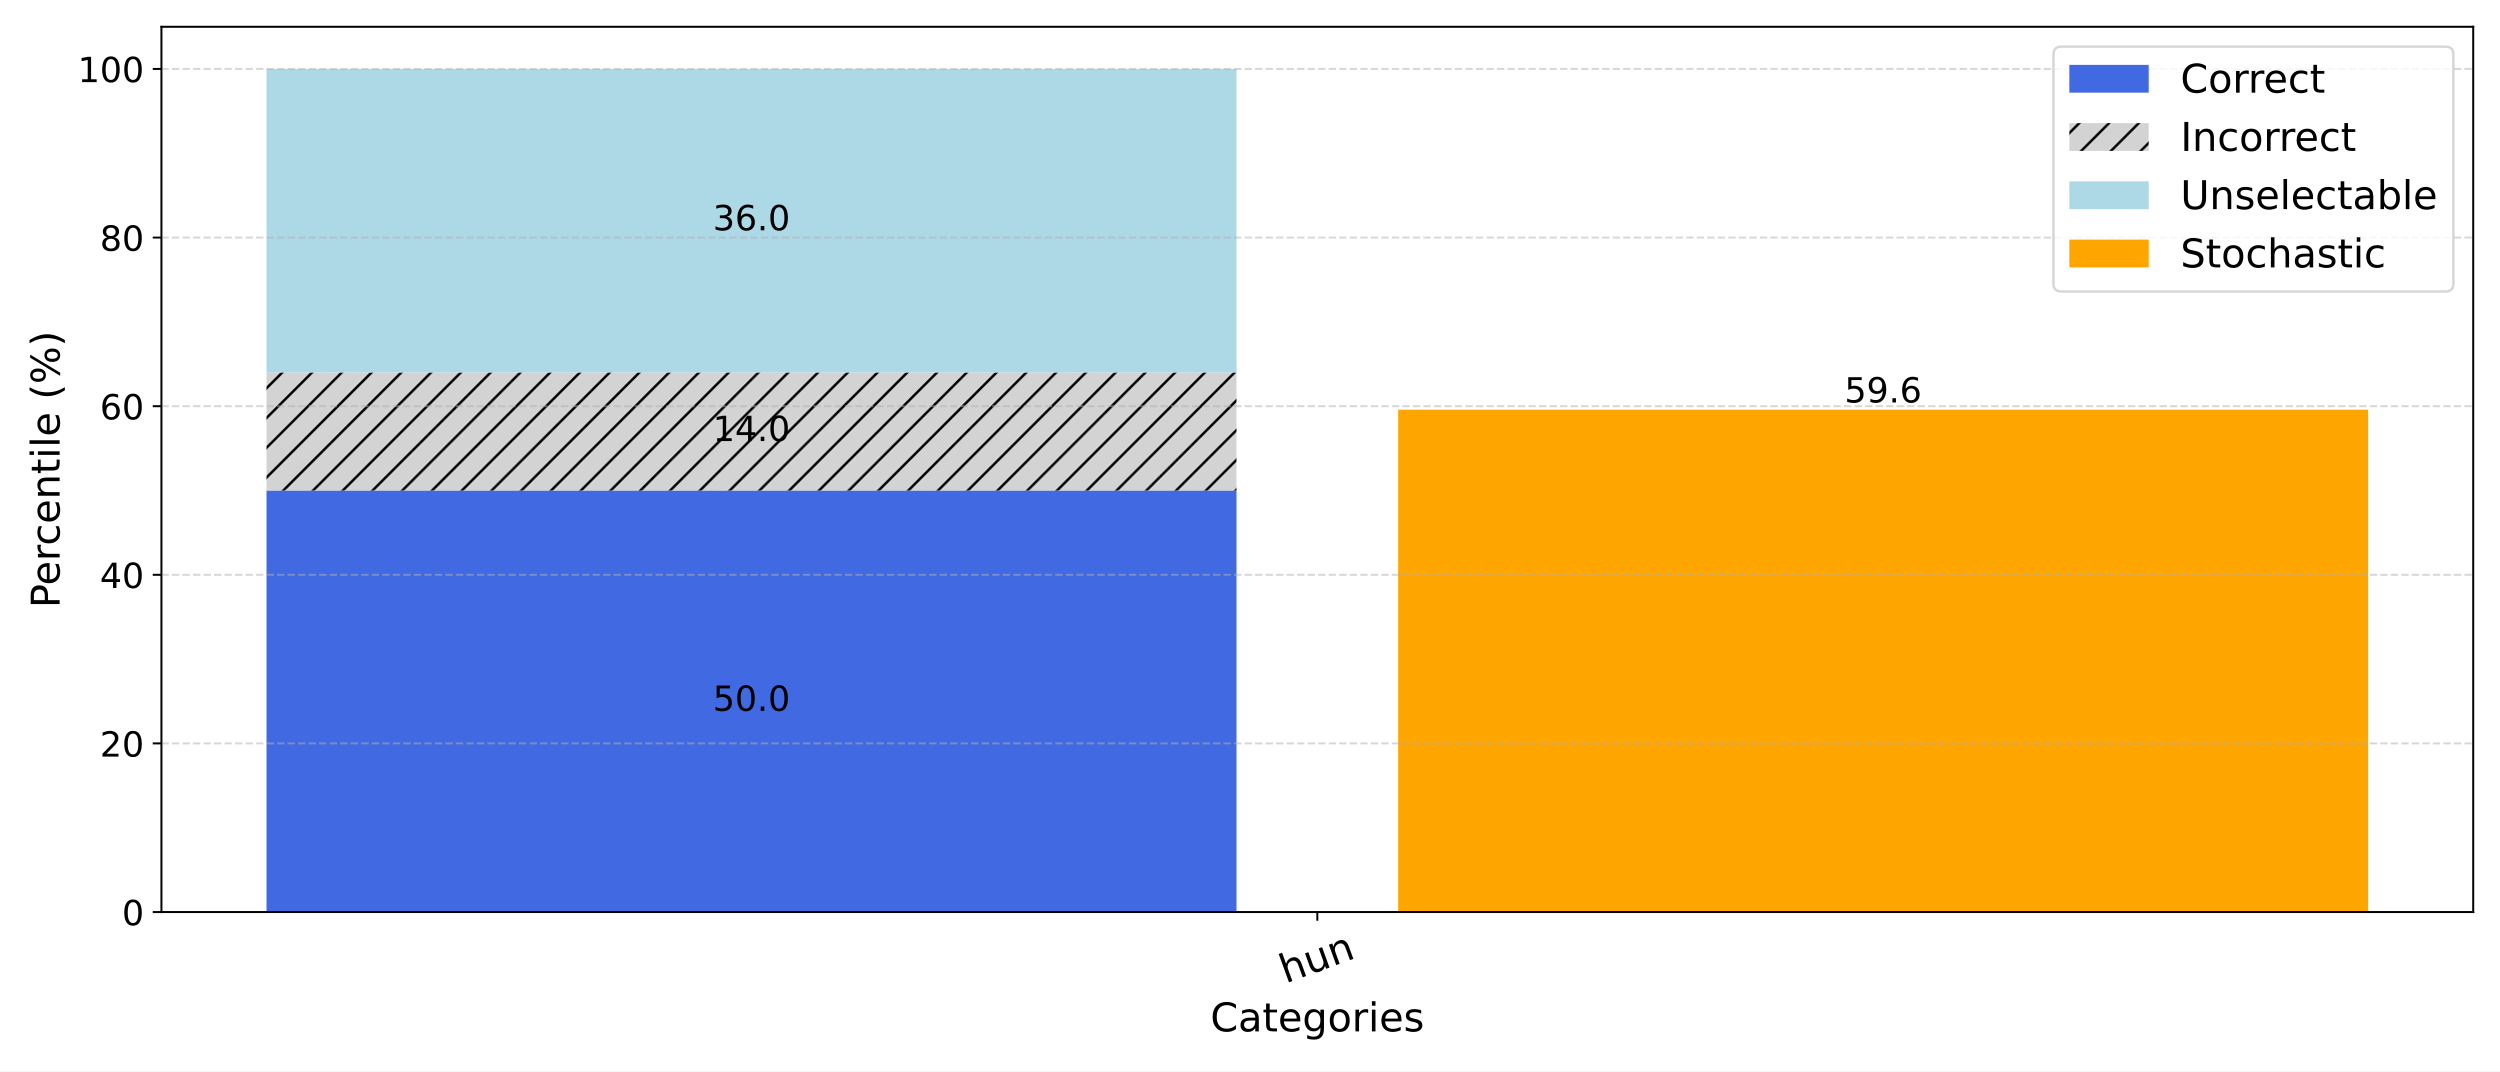
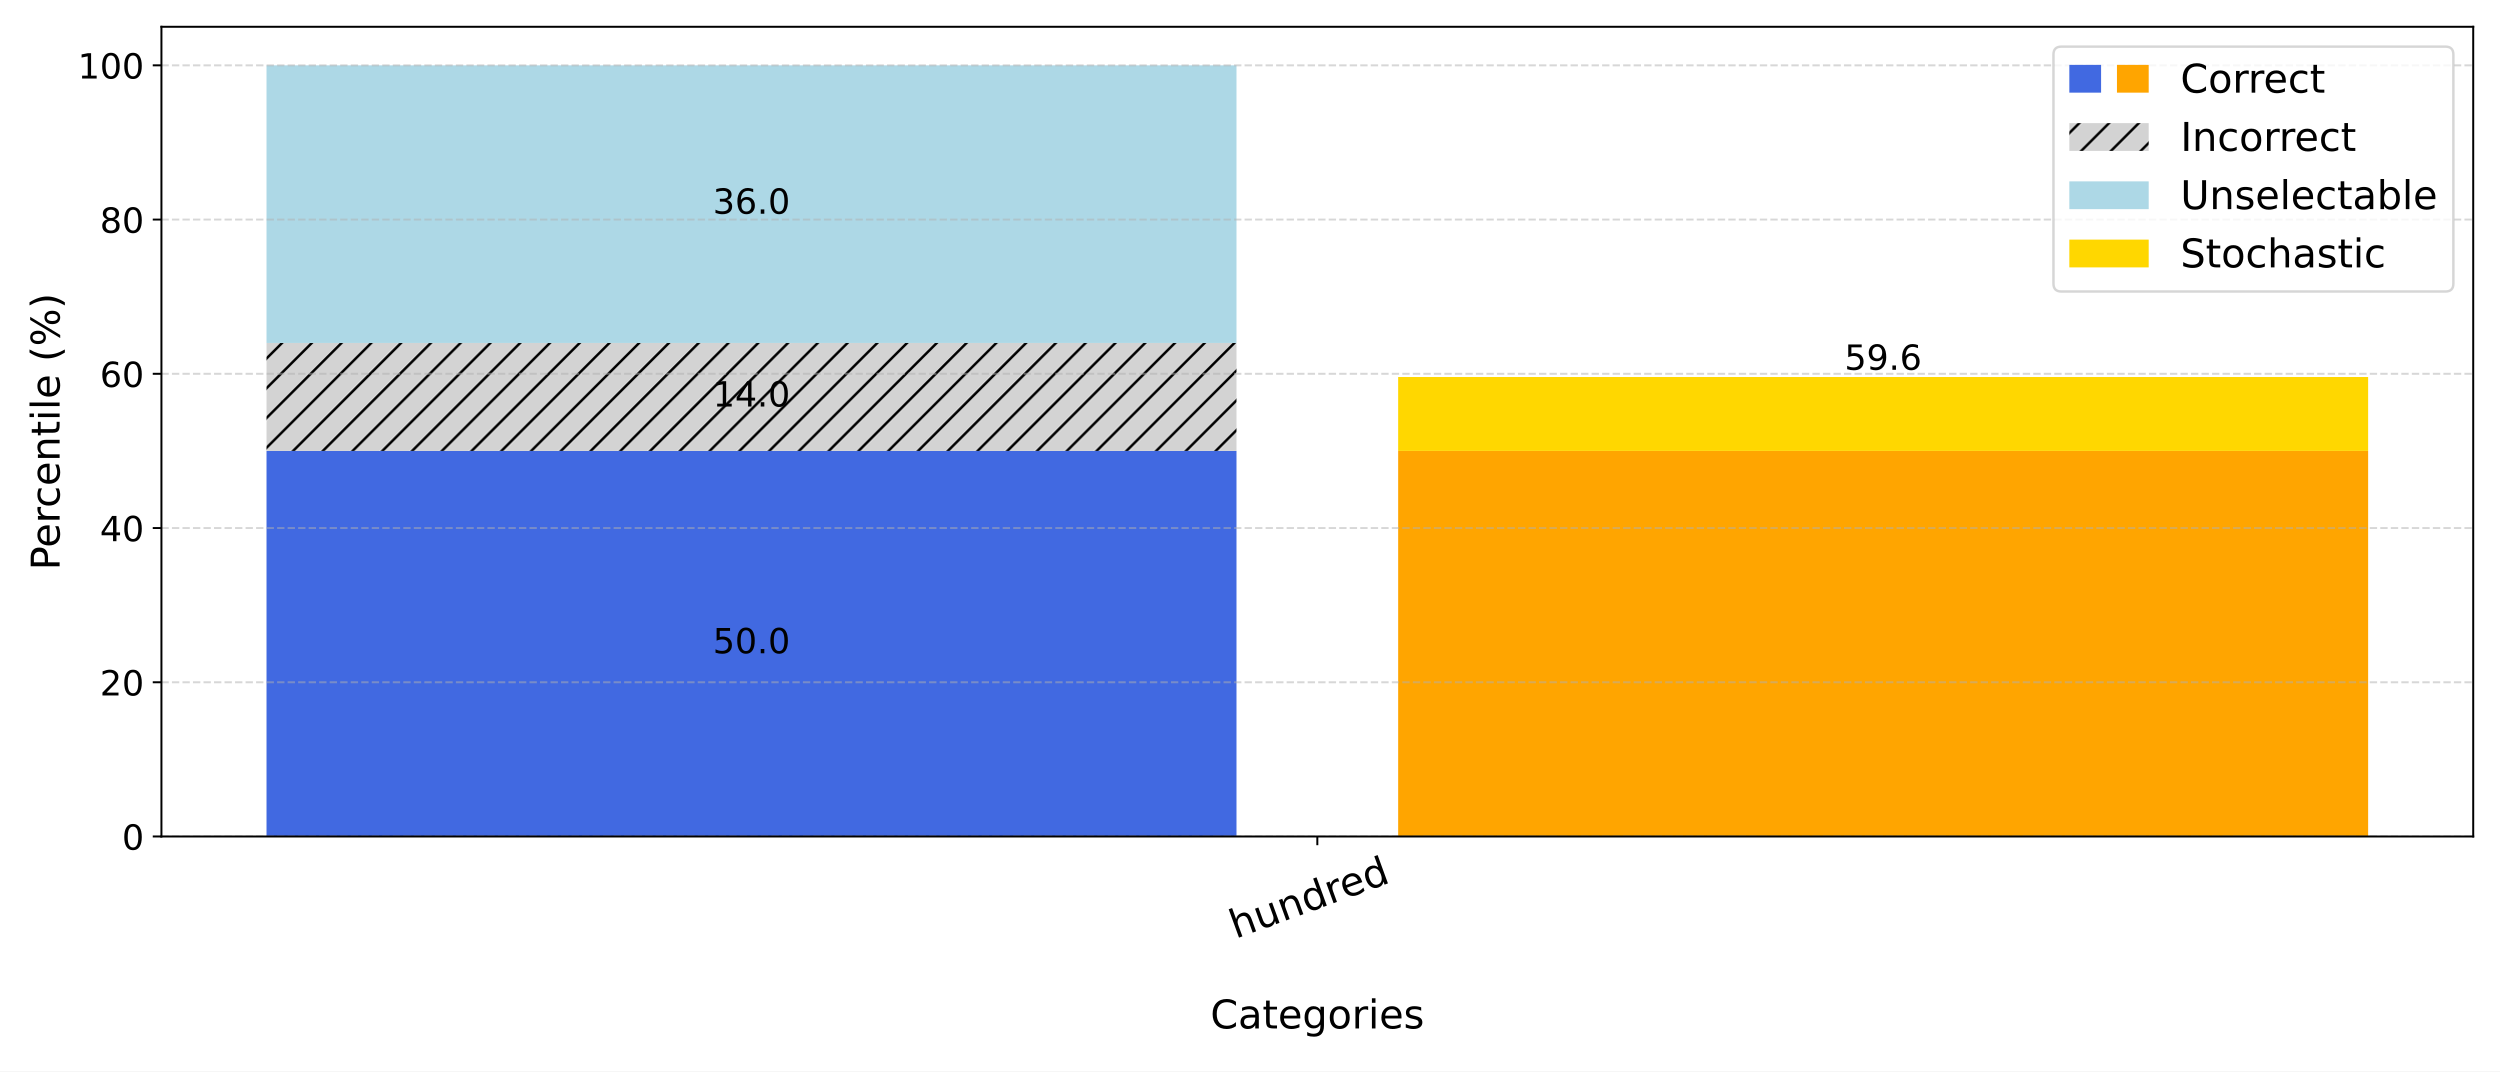
<svg xmlns="http://www.w3.org/2000/svg" xmlns:xlink="http://www.w3.org/1999/xlink" width="1008pt" height="432pt" viewBox="0 0 1008 432" version="1.1">
  <defs>
    <style type="text/css">*{stroke-linejoin: round; stroke-linecap: butt}</style>
  </defs>
  <g id="figure_1">
    <g id="patch_1">
      <path d="M 0 432  L 1008 432  L 1008 0  L 0 0  z " style="fill: #ffffff" />
    </g>
    <g id="axes_1">
      <g id="patch_2">
-         <path d="M 65.09 367.736  L 997.2 367.736  L 997.2 10.8  L 65.09 10.8  z " style="fill: #ffffff" />
+         <path d="M 65.09 337.272  L 997.2 337.272  L 997.2 10.8  L 65.09 10.8  z " style="fill: #ffffff" />
      </g>
      <g id="patch_3">
-         <path d="M 107.459 367.736  L 498.554 367.736  L 498.554 197.766  L 107.459 197.766  z " clip-path="url(#p3b8726504f)" style="fill: #4169e1" />
+         <path d="M 107.459 337.272  L 498.554 337.272  L 498.554 181.809  L 107.459 181.809  z " clip-path="url(#p2e75999927)" style="fill: #4169e1" />
      </g>
      <g id="patch_4">
-         <path d="M 107.459 197.766  L 498.554 197.766  L 498.554 150.175  L 107.459 150.175  z " clip-path="url(#p3b8726504f)" style="fill: url(#h4322da4dfe)" />
+         <path d="M 107.459 181.809  L 498.554 181.809  L 498.554 138.28  L 107.459 138.28  z " clip-path="url(#p2e75999927)" style="fill: url(#h709e99b78f)" />
      </g>
      <g id="patch_5">
-         <path d="M 107.459 150.175  L 498.554 150.175  L 498.554 27.797  L 107.459 27.797  z " clip-path="url(#p3b8726504f)" style="fill: #add8e6" />
+         <path d="M 107.459 138.28  L 498.554 138.28  L 498.554 26.346  L 107.459 26.346  z " clip-path="url(#p2e75999927)" style="fill: #add8e6" />
      </g>
      <g id="patch_6">
-         <path d="M 563.736 367.736  L 954.831 367.736  L 954.831 165.189  L 563.736 165.189  z " clip-path="url(#p3b8726504f)" style="fill: #ffa500" />
+         <path d="M 563.736 337.272  L 954.831 337.272  L 954.831 181.809  L 563.736 181.809  z " clip-path="url(#p2e75999927)" style="fill: #ffa500" />
+       </g>
+       <g id="patch_7">
+         <path d="M 563.736 181.809  L 954.831 181.809  L 954.831 152.012  L 563.736 152.012  z " clip-path="url(#p2e75999927)" style="fill: #ffd700" />
      </g>
      <g id="matplotlib.axis_1">
        <g id="xtick_1">
          <g id="line2d_1">
            <defs>
-               <path id="m91ca092697" d="M 0 0  L 0 3.5  " style="stroke: #000000; stroke-width: 0.8" />
+               <path id="mb44b632df7" d="M 0 0  L 0 3.5  " style="stroke: #000000; stroke-width: 0.8" />
            </defs>
            <g>
-               <use xlink:href="#m91ca092697" x="531.145" y="367.736" style="stroke: #000000; stroke-width: 0.8" />
+               <use xlink:href="#mb44b632df7" x="531.145" y="337.272" style="stroke: #000000; stroke-width: 0.8" />
            </g>
          </g>
          <g id="text_1">
-             <text style="font-size: 16px; font-family: 'DejaVu Sans', 'Bitstream Vera Sans', 'Computer Modern Sans Serif', 'Lucida Grande', 'Verdana', 'Geneva', 'Lucid', 'Arial', 'Helvetica', 'Avant Garde', sans-serif" transform="translate(518.3623 396.5646) rotate(-20)">hun</text>
+             <text style="font-size: 16px; font-family: 'DejaVu Sans', 'Bitstream Vera Sans', 'Computer Modern Sans Serif', 'Lucida Grande', 'Verdana', 'Geneva', 'Lucid', 'Arial', 'Helvetica', 'Avant Garde', sans-serif" transform="translate(498.2066 378.5428) rotate(-20)">hundred</text>
+             <text style="font-size: 16px; font-family: 'DejaVu Sans', 'Bitstream Vera Sans', 'Computer Modern Sans Serif', 'Lucida Grande', 'Verdana', 'Geneva', 'Lucid', 'Arial', 'Helvetica', 'Avant Garde', sans-serif" transform="translate(535.7189 383.9557) rotate(-20)" />
          </g>
        </g>
        <g id="text_2">
-           <text style="font-size: 16px; font-family: 'DejaVu Sans', 'Bitstream Vera Sans', 'Computer Modern Sans Serif', 'Lucida Grande', 'Verdana', 'Geneva', 'Lucid', 'Arial', 'Helvetica', 'Avant Garde', sans-serif; text-anchor: middle" x="531.145" y="415.849" transform="rotate(-0 531.145 415.8489)">Categories</text>
+           <text style="font-size: 16px; font-family: 'DejaVu Sans', 'Bitstream Vera Sans', 'Computer Modern Sans Serif', 'Lucida Grande', 'Verdana', 'Geneva', 'Lucid', 'Arial', 'Helvetica', 'Avant Garde', sans-serif; text-anchor: middle" x="531.145" y="414.663" transform="rotate(-0 531.145 414.6631)">Categories</text>
        </g>
      </g>
      <g id="matplotlib.axis_2">
        <g id="ytick_1">
          <g id="line2d_2">
-             <path d="M 65.09 367.736  L 997.2 367.736  " clip-path="url(#p3b8726504f)" style="fill: none; stroke-dasharray: 2.96,1.28; stroke-dashoffset: 0; stroke: #b0b0b0; stroke-opacity: 0.5; stroke-width: 0.8" />
+             <path d="M 65.09 337.272  L 997.2 337.272  " clip-path="url(#p2e75999927)" style="fill: none; stroke-dasharray: 2.96,1.28; stroke-dashoffset: 0; stroke: #b0b0b0; stroke-opacity: 0.5; stroke-width: 0.8" />
          </g>
          <g id="line2d_3">
            <defs>
-               <path id="mc9ed9422a0" d="M 0 0  L -3.5 0  " style="stroke: #000000; stroke-width: 0.8" />
+               <path id="maf0720fc14" d="M 0 0  L -3.5 0  " style="stroke: #000000; stroke-width: 0.8" />
            </defs>
            <g>
-               <use xlink:href="#mc9ed9422a0" x="65.09" y="367.736" style="stroke: #000000; stroke-width: 0.8" />
+               <use xlink:href="#maf0720fc14" x="65.09" y="337.272" style="stroke: #000000; stroke-width: 0.8" />
            </g>
          </g>
          <g id="text_3">
-             <text style="font-size: 14px; font-family: 'DejaVu Sans', 'Bitstream Vera Sans', 'Computer Modern Sans Serif', 'Lucida Grande', 'Verdana', 'Geneva', 'Lucid', 'Arial', 'Helvetica', 'Avant Garde', sans-serif; text-anchor: end" x="58.09" y="373.055" transform="rotate(-0 58.09 373.0549)">0</text>
+             <text style="font-size: 14px; font-family: 'DejaVu Sans', 'Bitstream Vera Sans', 'Computer Modern Sans Serif', 'Lucida Grande', 'Verdana', 'Geneva', 'Lucid', 'Arial', 'Helvetica', 'Avant Garde', sans-serif; text-anchor: end" x="58.09" y="342.591" transform="rotate(-0 58.09 342.5913)">0</text>
          </g>
        </g>
        <g id="ytick_2">
          <g id="line2d_4">
-             <path d="M 65.09 299.748  L 997.2 299.748  " clip-path="url(#p3b8726504f)" style="fill: none; stroke-dasharray: 2.96,1.28; stroke-dashoffset: 0; stroke: #b0b0b0; stroke-opacity: 0.5; stroke-width: 0.8" />
+             <path d="M 65.09 275.087  L 997.2 275.087  " clip-path="url(#p2e75999927)" style="fill: none; stroke-dasharray: 2.96,1.28; stroke-dashoffset: 0; stroke: #b0b0b0; stroke-opacity: 0.5; stroke-width: 0.8" />
          </g>
          <g id="line2d_5">
            <g>
-               <use xlink:href="#mc9ed9422a0" x="65.09" y="299.748" style="stroke: #000000; stroke-width: 0.8" />
+               <use xlink:href="#maf0720fc14" x="65.09" y="275.087" style="stroke: #000000; stroke-width: 0.8" />
            </g>
          </g>
          <g id="text_4">
-             <text style="font-size: 14px; font-family: 'DejaVu Sans', 'Bitstream Vera Sans', 'Computer Modern Sans Serif', 'Lucida Grande', 'Verdana', 'Geneva', 'Lucid', 'Arial', 'Helvetica', 'Avant Garde', sans-serif; text-anchor: end" x="58.09" y="305.067" transform="rotate(-0 58.09 305.0671)">20</text>
+             <text style="font-size: 14px; font-family: 'DejaVu Sans', 'Bitstream Vera Sans', 'Computer Modern Sans Serif', 'Lucida Grande', 'Verdana', 'Geneva', 'Lucid', 'Arial', 'Helvetica', 'Avant Garde', sans-serif; text-anchor: end" x="58.09" y="280.406" transform="rotate(-0 58.09 280.4061)">20</text>
          </g>
        </g>
        <g id="ytick_3">
          <g id="line2d_6">
-             <path d="M 65.09 231.76  L 997.2 231.76  " clip-path="url(#p3b8726504f)" style="fill: none; stroke-dasharray: 2.96,1.28; stroke-dashoffset: 0; stroke: #b0b0b0; stroke-opacity: 0.5; stroke-width: 0.8" />
+             <path d="M 65.09 212.902  L 997.2 212.902  " clip-path="url(#p2e75999927)" style="fill: none; stroke-dasharray: 2.96,1.28; stroke-dashoffset: 0; stroke: #b0b0b0; stroke-opacity: 0.5; stroke-width: 0.8" />
          </g>
          <g id="line2d_7">
            <g>
-               <use xlink:href="#mc9ed9422a0" x="65.09" y="231.76" style="stroke: #000000; stroke-width: 0.8" />
+               <use xlink:href="#maf0720fc14" x="65.09" y="212.902" style="stroke: #000000; stroke-width: 0.8" />
            </g>
          </g>
          <g id="text_5">
-             <text style="font-size: 14px; font-family: 'DejaVu Sans', 'Bitstream Vera Sans', 'Computer Modern Sans Serif', 'Lucida Grande', 'Verdana', 'Geneva', 'Lucid', 'Arial', 'Helvetica', 'Avant Garde', sans-serif; text-anchor: end" x="58.09" y="237.079" transform="rotate(-0 58.09 237.0793)">40</text>
+             <text style="font-size: 14px; font-family: 'DejaVu Sans', 'Bitstream Vera Sans', 'Computer Modern Sans Serif', 'Lucida Grande', 'Verdana', 'Geneva', 'Lucid', 'Arial', 'Helvetica', 'Avant Garde', sans-serif; text-anchor: end" x="58.09" y="218.221" transform="rotate(-0 58.09 218.2209)">40</text>
          </g>
        </g>
        <g id="ytick_4">
          <g id="line2d_8">
-             <path d="M 65.09 163.773  L 997.2 163.773  " clip-path="url(#p3b8726504f)" style="fill: none; stroke-dasharray: 2.96,1.28; stroke-dashoffset: 0; stroke: #b0b0b0; stroke-opacity: 0.5; stroke-width: 0.8" />
+             <path d="M 65.09 150.717  L 997.2 150.717  " clip-path="url(#p2e75999927)" style="fill: none; stroke-dasharray: 2.96,1.28; stroke-dashoffset: 0; stroke: #b0b0b0; stroke-opacity: 0.5; stroke-width: 0.8" />
          </g>
          <g id="line2d_9">
            <g>
-               <use xlink:href="#mc9ed9422a0" x="65.09" y="163.773" style="stroke: #000000; stroke-width: 0.8" />
+               <use xlink:href="#maf0720fc14" x="65.09" y="150.717" style="stroke: #000000; stroke-width: 0.8" />
            </g>
          </g>
          <g id="text_6">
-             <text style="font-size: 14px; font-family: 'DejaVu Sans', 'Bitstream Vera Sans', 'Computer Modern Sans Serif', 'Lucida Grande', 'Verdana', 'Geneva', 'Lucid', 'Arial', 'Helvetica', 'Avant Garde', sans-serif; text-anchor: end" x="58.09" y="169.091" transform="rotate(-0 58.09 169.0915)">60</text>
+             <text style="font-size: 14px; font-family: 'DejaVu Sans', 'Bitstream Vera Sans', 'Computer Modern Sans Serif', 'Lucida Grande', 'Verdana', 'Geneva', 'Lucid', 'Arial', 'Helvetica', 'Avant Garde', sans-serif; text-anchor: end" x="58.09" y="156.036" transform="rotate(-0 58.09 156.0356)">60</text>
          </g>
        </g>
        <g id="ytick_5">
          <g id="line2d_10">
-             <path d="M 65.09 95.785  L 997.2 95.785  " clip-path="url(#p3b8726504f)" style="fill: none; stroke-dasharray: 2.96,1.28; stroke-dashoffset: 0; stroke: #b0b0b0; stroke-opacity: 0.5; stroke-width: 0.8" />
+             <path d="M 65.09 88.532  L 997.2 88.532  " clip-path="url(#p2e75999927)" style="fill: none; stroke-dasharray: 2.96,1.28; stroke-dashoffset: 0; stroke: #b0b0b0; stroke-opacity: 0.5; stroke-width: 0.8" />
          </g>
          <g id="line2d_11">
            <g>
-               <use xlink:href="#mc9ed9422a0" x="65.09" y="95.785" style="stroke: #000000; stroke-width: 0.8" />
+               <use xlink:href="#maf0720fc14" x="65.09" y="88.532" style="stroke: #000000; stroke-width: 0.8" />
            </g>
          </g>
          <g id="text_7">
-             <text style="font-size: 14px; font-family: 'DejaVu Sans', 'Bitstream Vera Sans', 'Computer Modern Sans Serif', 'Lucida Grande', 'Verdana', 'Geneva', 'Lucid', 'Arial', 'Helvetica', 'Avant Garde', sans-serif; text-anchor: end" x="58.09" y="101.104" transform="rotate(-0 58.09 101.1037)">80</text>
+             <text style="font-size: 14px; font-family: 'DejaVu Sans', 'Bitstream Vera Sans', 'Computer Modern Sans Serif', 'Lucida Grande', 'Verdana', 'Geneva', 'Lucid', 'Arial', 'Helvetica', 'Avant Garde', sans-serif; text-anchor: end" x="58.09" y="93.85" transform="rotate(-0 58.09 93.85042)">80</text>
          </g>
        </g>
        <g id="ytick_6">
          <g id="line2d_12">
-             <path d="M 65.09 27.797  L 997.2 27.797  " clip-path="url(#p3b8726504f)" style="fill: none; stroke-dasharray: 2.96,1.28; stroke-dashoffset: 0; stroke: #b0b0b0; stroke-opacity: 0.5; stroke-width: 0.8" />
+             <path d="M 65.09 26.346  L 997.2 26.346  " clip-path="url(#p2e75999927)" style="fill: none; stroke-dasharray: 2.96,1.28; stroke-dashoffset: 0; stroke: #b0b0b0; stroke-opacity: 0.5; stroke-width: 0.8" />
          </g>
          <g id="line2d_13">
            <g>
-               <use xlink:href="#mc9ed9422a0" x="65.09" y="27.797" style="stroke: #000000; stroke-width: 0.8" />
+               <use xlink:href="#maf0720fc14" x="65.09" y="26.346" style="stroke: #000000; stroke-width: 0.8" />
            </g>
          </g>
          <g id="text_8">
-             <text style="font-size: 14px; font-family: 'DejaVu Sans', 'Bitstream Vera Sans', 'Computer Modern Sans Serif', 'Lucida Grande', 'Verdana', 'Geneva', 'Lucid', 'Arial', 'Helvetica', 'Avant Garde', sans-serif; text-anchor: end" x="58.09" y="33.116" transform="rotate(-0 58.09 33.11586)">100</text>
+             <text style="font-size: 14px; font-family: 'DejaVu Sans', 'Bitstream Vera Sans', 'Computer Modern Sans Serif', 'Lucida Grande', 'Verdana', 'Geneva', 'Lucid', 'Arial', 'Helvetica', 'Avant Garde', sans-serif; text-anchor: end" x="58.09" y="31.665" transform="rotate(-0 58.09 31.66521)">100</text>
          </g>
        </g>
        <g id="text_9">
-           <text style="font-size: 16px; font-family: 'DejaVu Sans', 'Bitstream Vera Sans', 'Computer Modern Sans Serif', 'Lucida Grande', 'Verdana', 'Geneva', 'Lucid', 'Arial', 'Helvetica', 'Avant Garde', sans-serif; text-anchor: middle" x="24.04" y="189.268" transform="rotate(-90 24.04 189.268)">Percentile (%)</text>
-         </g>
-       </g>
-       <g id="patch_7">
-         <path d="M 65.09 367.736  L 65.09 10.8  " style="fill: none; stroke: #000000; stroke-width: 0.8; stroke-linejoin: miter; stroke-linecap: square" />
+           <text style="font-size: 16px; font-family: 'DejaVu Sans', 'Bitstream Vera Sans', 'Computer Modern Sans Serif', 'Lucida Grande', 'Verdana', 'Geneva', 'Lucid', 'Arial', 'Helvetica', 'Avant Garde', sans-serif; text-anchor: middle" x="24.04" y="174.036" transform="rotate(-90 24.04 174.0362)">Percentile (%)</text>
+         </g>
      </g>
      <g id="patch_8">
-         <path d="M 997.2 367.736  L 997.2 10.8  " style="fill: none; stroke: #000000; stroke-width: 0.8; stroke-linejoin: miter; stroke-linecap: square" />
+         <path d="M 65.09 337.272  L 65.09 10.8  " style="fill: none; stroke: #000000; stroke-width: 0.8; stroke-linejoin: miter; stroke-linecap: square" />
      </g>
      <g id="patch_9">
-         <path d="M 65.09 367.736  L 997.2 367.736  " style="fill: none; stroke: #000000; stroke-width: 0.8; stroke-linejoin: miter; stroke-linecap: square" />
+         <path d="M 997.2 337.272  L 997.2 10.8  " style="fill: none; stroke: #000000; stroke-width: 0.8; stroke-linejoin: miter; stroke-linecap: square" />
      </g>
      <g id="patch_10">
+         <path d="M 65.09 337.272  L 997.2 337.272  " style="fill: none; stroke: #000000; stroke-width: 0.8; stroke-linejoin: miter; stroke-linecap: square" />
+       </g>
+       <g id="patch_11">
        <path d="M 65.09 10.8  L 997.2 10.8  " style="fill: none; stroke: #000000; stroke-width: 0.8; stroke-linejoin: miter; stroke-linecap: square" />
      </g>
      <g id="text_10">
-         <text style="font-size: 14px; font-family: 'DejaVu Sans', 'Bitstream Vera Sans', 'Computer Modern Sans Serif', 'Lucida Grande', 'Verdana', 'Geneva', 'Lucid', 'Arial', 'Helvetica', 'Avant Garde', sans-serif; text-anchor: middle" x="303.006" y="286.614" transform="rotate(-0 303.0062 286.6144)">50.0</text>
+         <text style="font-size: 14px; font-family: 'DejaVu Sans', 'Bitstream Vera Sans', 'Computer Modern Sans Serif', 'Lucida Grande', 'Verdana', 'Geneva', 'Lucid', 'Arial', 'Helvetica', 'Avant Garde', sans-serif; text-anchor: middle" x="303.006" y="263.404" transform="rotate(-0 303.0062 263.404)">50.0</text>
      </g>
      <g id="text_11">
-         <text style="font-size: 14px; font-family: 'DejaVu Sans', 'Bitstream Vera Sans', 'Computer Modern Sans Serif', 'Lucida Grande', 'Verdana', 'Geneva', 'Lucid', 'Arial', 'Helvetica', 'Avant Garde', sans-serif; text-anchor: middle" x="303.006" y="177.834" transform="rotate(-0 303.0062 177.8339)">14.0</text>
+         <text style="font-size: 14px; font-family: 'DejaVu Sans', 'Bitstream Vera Sans', 'Computer Modern Sans Serif', 'Lucida Grande', 'Verdana', 'Geneva', 'Lucid', 'Arial', 'Helvetica', 'Avant Garde', sans-serif; text-anchor: middle" x="303.006" y="163.908" transform="rotate(-0 303.0062 163.9076)">14.0</text>
      </g>
      <g id="text_12">
-         <text style="font-size: 14px; font-family: 'DejaVu Sans', 'Bitstream Vera Sans', 'Computer Modern Sans Serif', 'Lucida Grande', 'Verdana', 'Geneva', 'Lucid', 'Arial', 'Helvetica', 'Avant Garde', sans-serif; text-anchor: middle" x="303.006" y="92.849" transform="rotate(-0 303.0062 92.84911)">36.0</text>
+         <text style="font-size: 14px; font-family: 'DejaVu Sans', 'Bitstream Vera Sans', 'Computer Modern Sans Serif', 'Lucida Grande', 'Verdana', 'Geneva', 'Lucid', 'Arial', 'Helvetica', 'Avant Garde', sans-serif; text-anchor: middle" x="303.006" y="86.176" transform="rotate(-0 303.0062 86.17612)">36.0</text>
      </g>
      <g id="text_13">
-         <text style="font-size: 14px; font-family: 'DejaVu Sans', 'Bitstream Vera Sans', 'Computer Modern Sans Serif', 'Lucida Grande', 'Verdana', 'Geneva', 'Lucid', 'Arial', 'Helvetica', 'Avant Garde', sans-serif; text-anchor: middle" x="759.284" y="162.277" transform="rotate(-0 759.2838 162.2774)">59.6</text>
+         <text style="font-size: 14px; font-family: 'DejaVu Sans', 'Bitstream Vera Sans', 'Computer Modern Sans Serif', 'Lucida Grande', 'Verdana', 'Geneva', 'Lucid', 'Arial', 'Helvetica', 'Avant Garde', sans-serif; text-anchor: middle" x="759.284" y="149.101" transform="rotate(-0 759.2838 149.1007)">59.6</text>
      </g>
      <g id="legend_1">
-         <g id="patch_11">
+         <g id="patch_12">
          <path d="M 831.158 117.54  L 986 117.54  Q 989.2 117.54 989.2 114.34  L 989.2 22  Q 989.2 18.8 986 18.8  L 831.158 18.8  Q 827.957 18.8 827.957 22  L 827.957 114.34  Q 827.957 117.54 831.158 117.54  z " style="fill: #ffffff; opacity: 0.8; stroke: #cccccc; stroke-linejoin: miter" />
        </g>
-         <g id="patch_12">
-           <path d="M 834.357 37.358  L 866.357 37.358  L 866.357 26.157  L 834.357 26.157  z " style="fill: #4169e1" />
+         <g id="patch_13">
+           <path d="M 834.357 37.358  L 847.158 37.358  L 847.158 26.157  L 834.357 26.157  z " style="fill: #4169e1" />
+         </g>
+         <g id="patch_14">
+           <path d="M 853.558 37.358  L 866.357 37.358  L 866.357 26.157  L 853.558 26.157  z " style="fill: #ffa500" />
        </g>
        <g id="text_14">
          <text style="font-size: 16px; font-family: 'DejaVu Sans', 'Bitstream Vera Sans', 'Computer Modern Sans Serif', 'Lucida Grande', 'Verdana', 'Geneva', 'Lucid', 'Arial', 'Helvetica', 'Avant Garde', sans-serif; text-anchor: start" x="879.158" y="37.358" transform="rotate(-0 879.1575 37.3575)">Correct</text>
        </g>
-         <g id="patch_13">
-           <path d="M 834.357 60.843  L 866.357 60.843  L 866.357 49.642  L 834.357 49.642  z " style="fill: url(#h4322da4dfe)" />
+         <g id="patch_15">
+           <path d="M 834.357 60.843  L 866.357 60.843  L 866.357 49.642  L 834.357 49.642  z " style="fill: url(#h709e99b78f)" />
        </g>
        <g id="text_15">
          <text style="font-size: 16px; font-family: 'DejaVu Sans', 'Bitstream Vera Sans', 'Computer Modern Sans Serif', 'Lucida Grande', 'Verdana', 'Geneva', 'Lucid', 'Arial', 'Helvetica', 'Avant Garde', sans-serif; text-anchor: start" x="879.158" y="60.843" transform="rotate(-0 879.1575 60.8425)">Incorrect</text>
        </g>
-         <g id="patch_14">
+         <g id="patch_16">
          <path d="M 834.357 84.328  L 866.357 84.328  L 866.357 73.127  L 834.357 73.127  z " style="fill: #add8e6" />
        </g>
        <g id="text_16">
          <text style="font-size: 16px; font-family: 'DejaVu Sans', 'Bitstream Vera Sans', 'Computer Modern Sans Serif', 'Lucida Grande', 'Verdana', 'Geneva', 'Lucid', 'Arial', 'Helvetica', 'Avant Garde', sans-serif; text-anchor: start" x="879.158" y="84.328" transform="rotate(-0 879.1575 84.3275)">Unselectable</text>
        </g>
-         <g id="patch_15">
-           <path d="M 834.357 107.812  L 866.357 107.812  L 866.357 96.612  L 834.357 96.612  z " style="fill: #ffa500" />
+         <g id="patch_17">
+           <path d="M 834.357 107.812  L 866.357 107.812  L 866.357 96.612  L 834.357 96.612  z " style="fill: #ffd700" />
        </g>
        <g id="text_17">
          <text style="font-size: 16px; font-family: 'DejaVu Sans', 'Bitstream Vera Sans', 'Computer Modern Sans Serif', 'Lucida Grande', 'Verdana', 'Geneva', 'Lucid', 'Arial', 'Helvetica', 'Avant Garde', sans-serif; text-anchor: start" x="879.158" y="107.812" transform="rotate(-0 879.1575 107.8125)">Stochastic</text>
        </g>
      </g>
    </g>
  </g>
  <defs>
-     <clipPath id="p3b8726504f">
-       <rect x="65.09" y="10.8" width="932.11" height="356.936" />
+     <clipPath id="p2e75999927">
+       <rect x="65.09" y="10.8" width="932.11" height="326.472" />
    </clipPath>
  </defs>
  <defs>
-     <pattern id="h4322da4dfe" patternUnits="userSpaceOnUse" x="0" y="0" width="72" height="72">
+     <pattern id="h709e99b78f" patternUnits="userSpaceOnUse" x="0" y="0" width="72" height="72">
      <rect x="0" y="0" width="73" height="73" fill="#d3d3d3" />
      <path d="M -36 36  L 36 -36  M -30 42  L 42 -30  M -24 48  L 48 -24  M -18 54  L 54 -18  M -12 60  L 60 -12  M -6 66  L 66 -6  M 0 72  L 72 0  M 6 78  L 78 6  M 12 84  L 84 12  M 18 90  L 90 18  M 24 96  L 96 24  M 30 102  L 102 30  M 36 108  L 108 36  " style="fill: #000000; stroke: #000000; stroke-width: 1.0; stroke-linecap: butt; stroke-linejoin: miter" />
    </pattern>
  </defs>
</svg>
